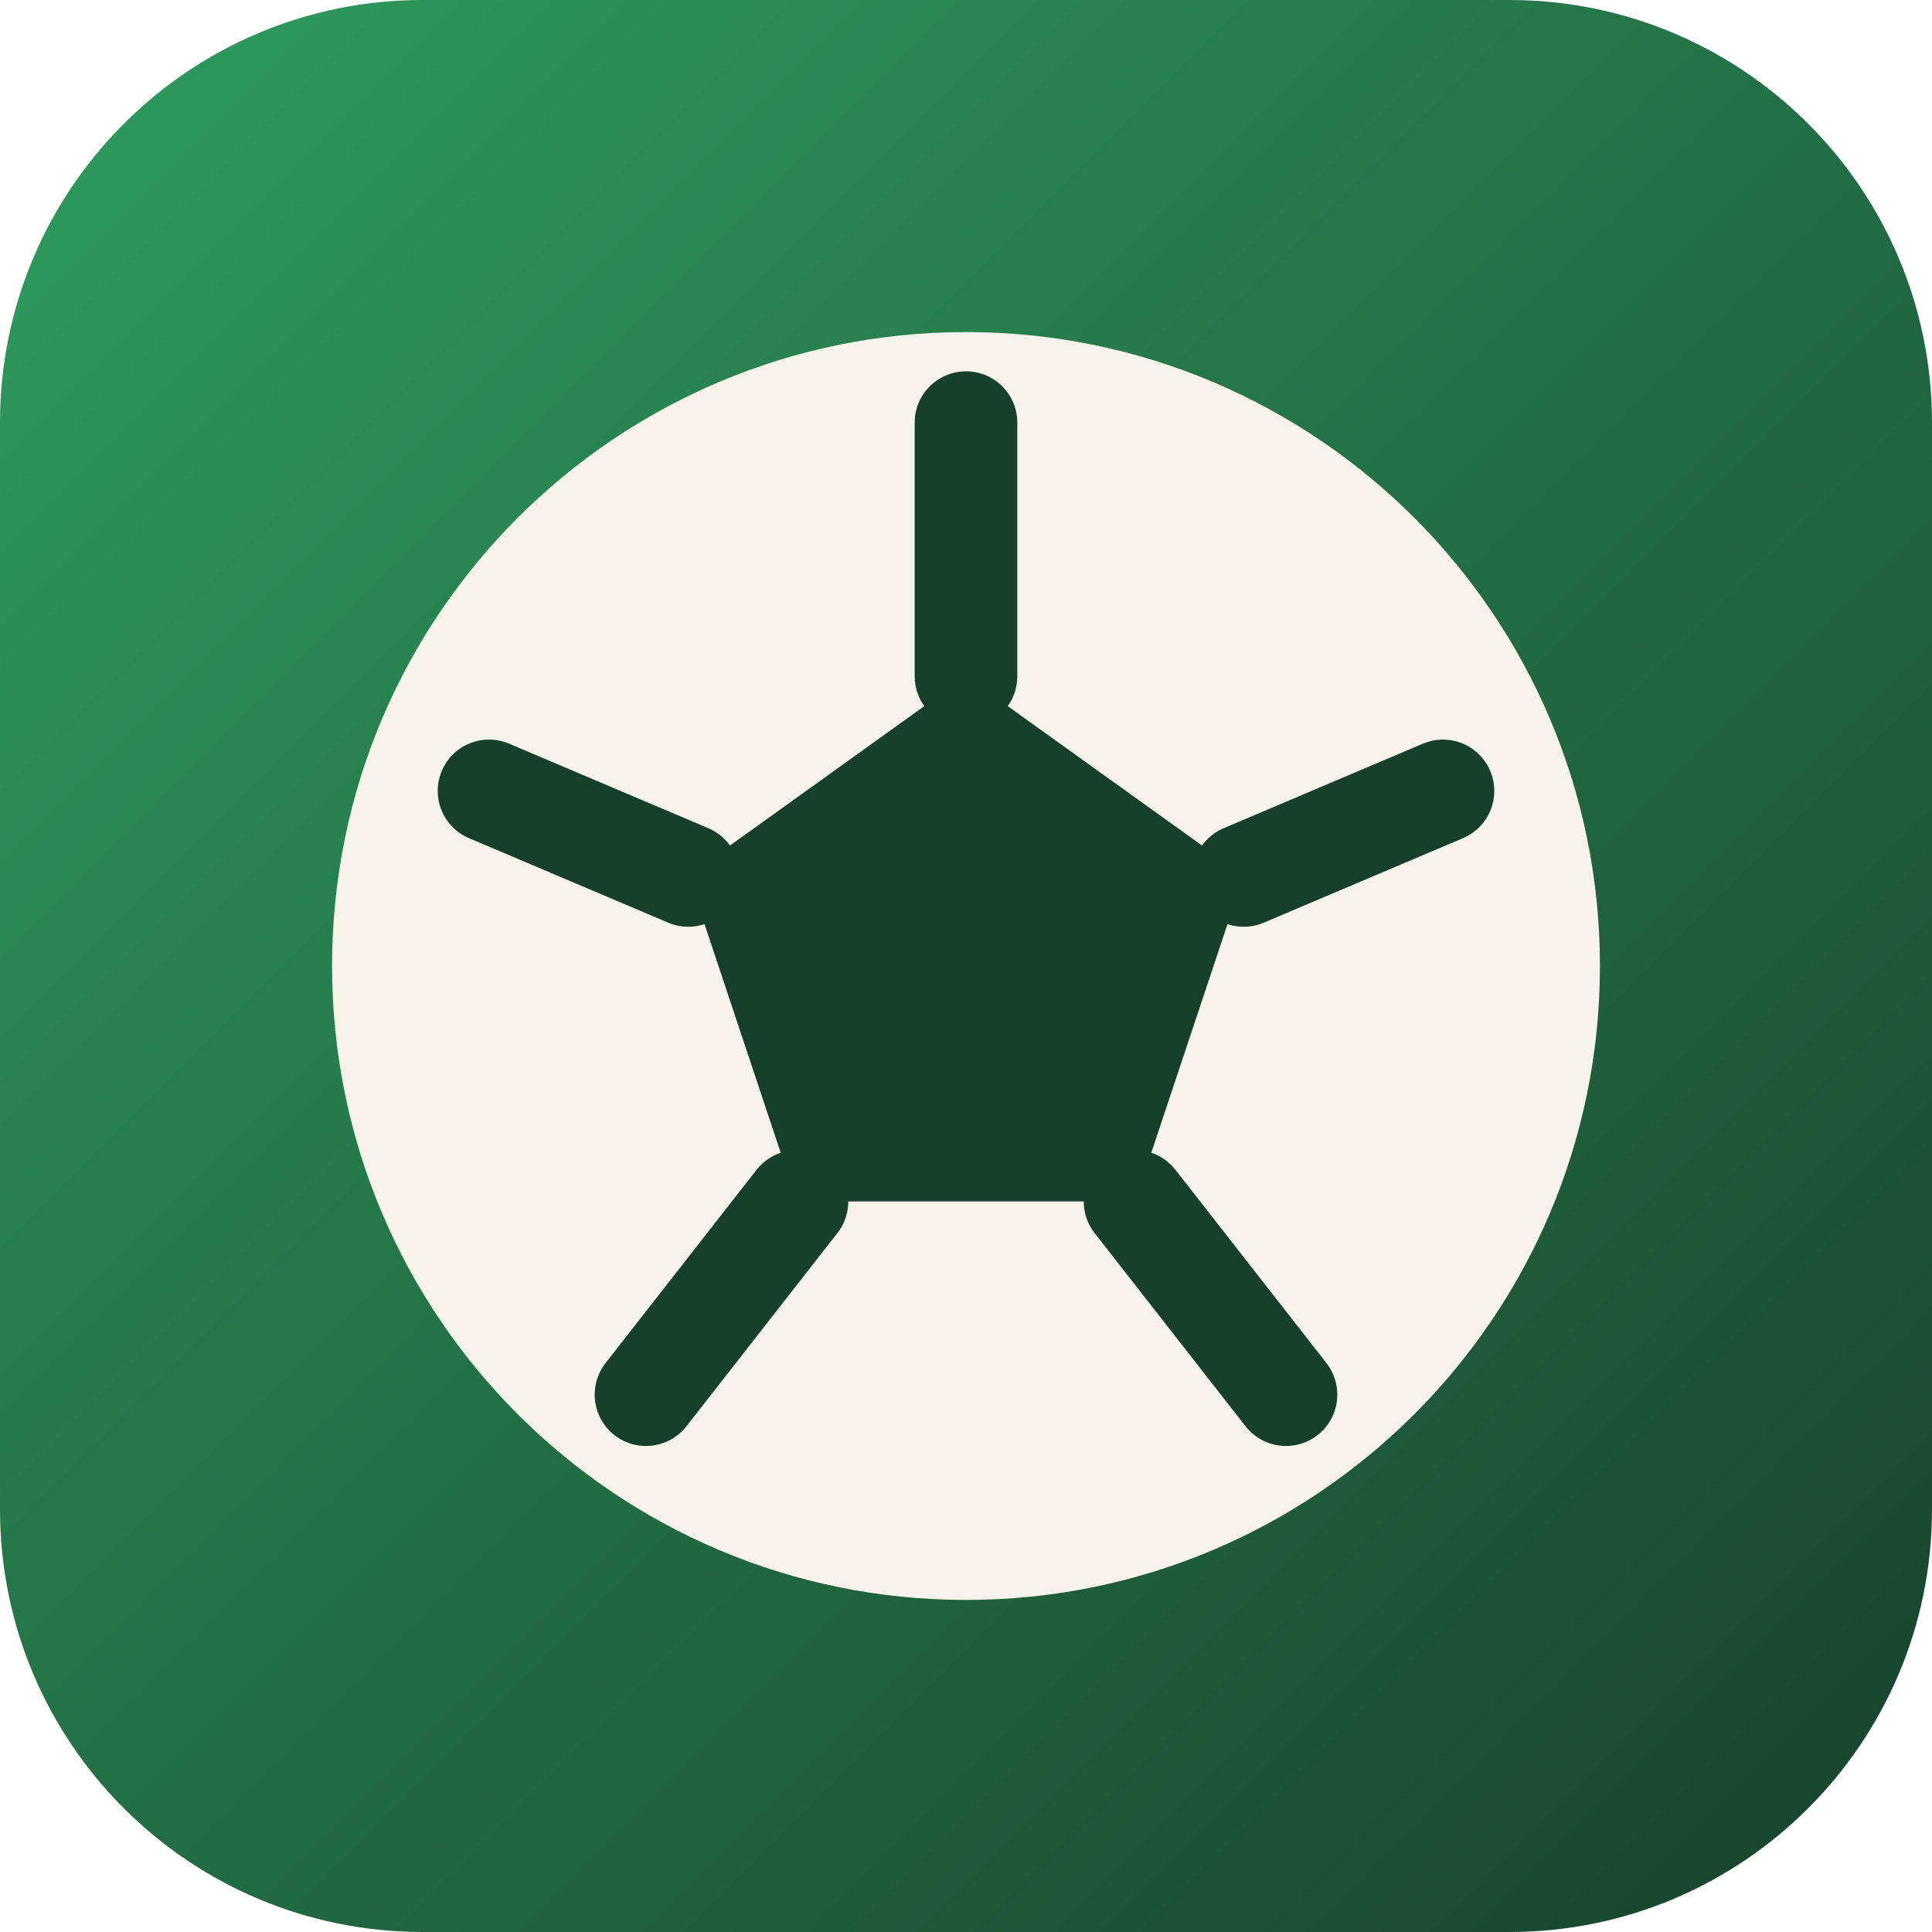
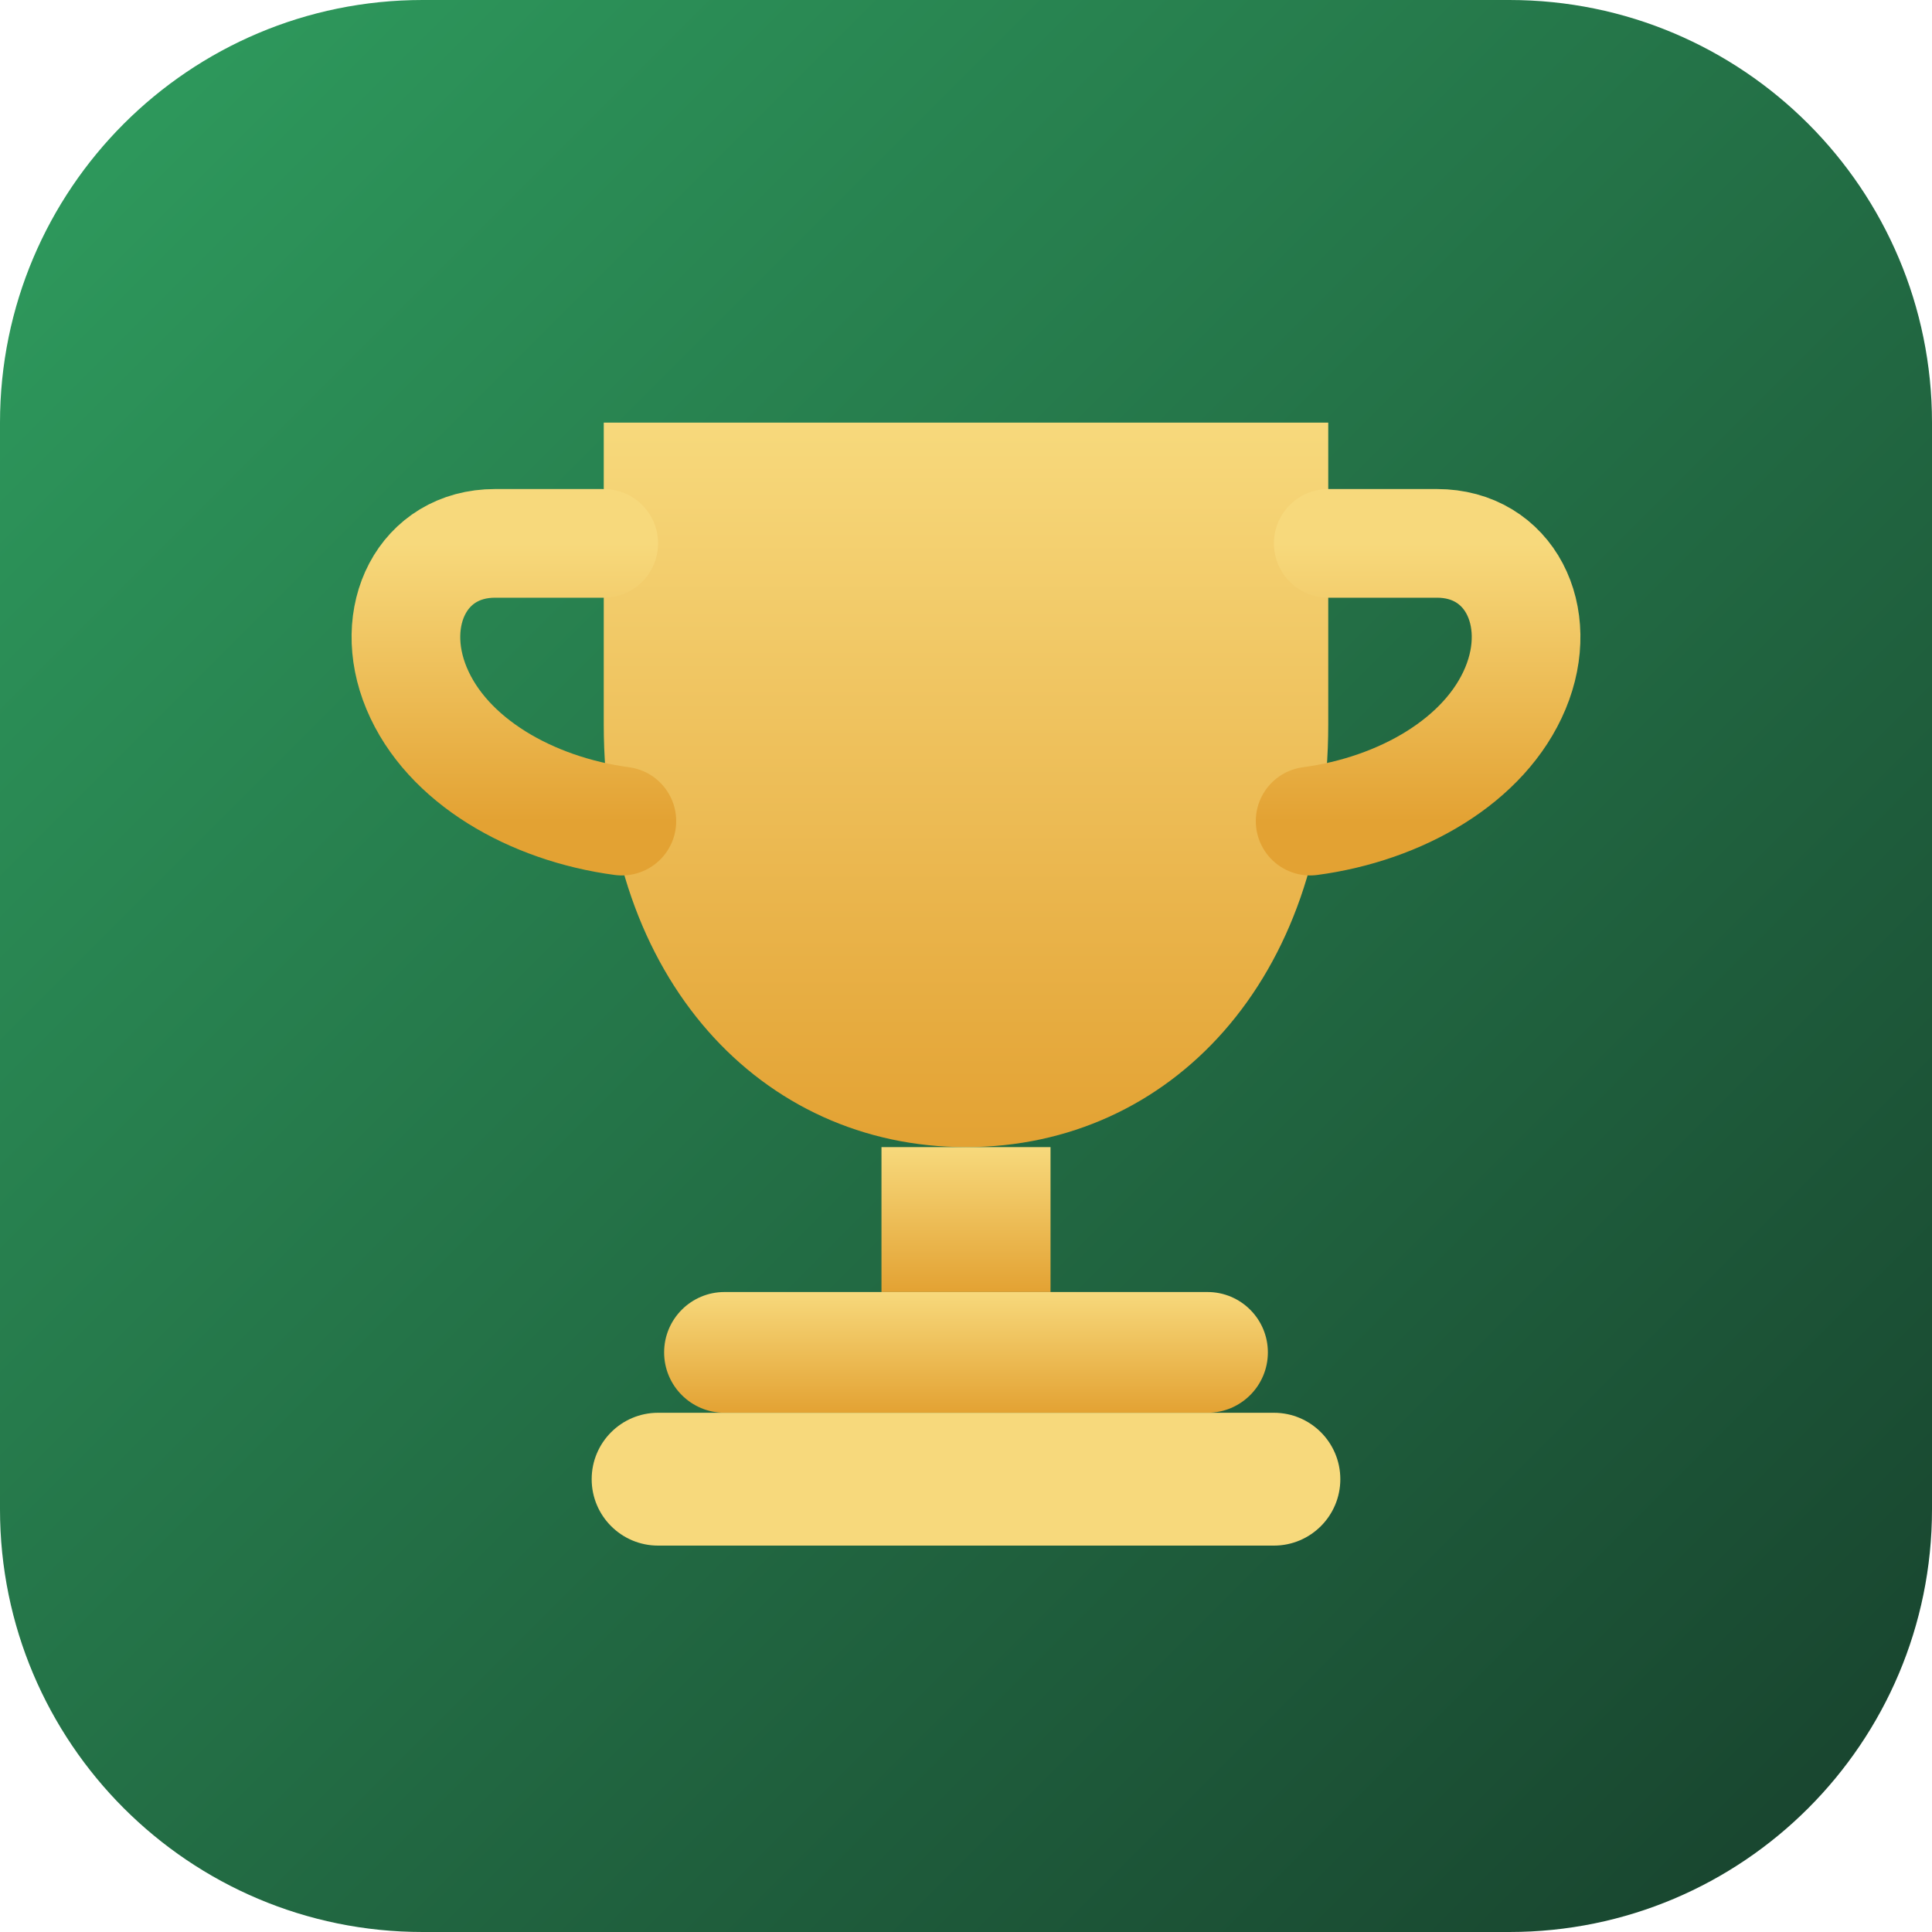
<svg xmlns="http://www.w3.org/2000/svg" viewBox="0 0 32 32">
  <defs>
    <linearGradient id="bg" x1="0" y1="0" x2="1" y2="1">
      <stop offset="0" stop-color="#2f9e5f" />
      <stop offset="1" stop-color="#17402c" />
    </linearGradient>
+     <linearGradient id="cup" x1="0" y1="0" x2="0" y2="1">
+       <stop offset="0" stop-color="#f7d97c" />
+       <stop offset="1" stop-color="#e3a233" />
+     </linearGradient>
  </defs>
  <rect width="32" height="32" rx="7" fill="url(#bg)" />
-   <circle cx="16" cy="16" r="10.5" fill="#f7f3ea" />
-   <path d="M16 11.2 20.6 14.5 18.8 19.9 13.2 19.9 11.4 14.5Z" fill="#17402c" />
-   <g stroke="#17402c" stroke-width="1.7" stroke-linecap="round" fill="none">
-     <path d="M16 11.2 16 7" />
-     <path d="M20.6 14.5 23.9 13.1" />
-     <path d="M18.8 19.9 21.3 23.1" />
-     <path d="M13.2 19.9 10.7 23.1" />
-     <path d="M11.4 14.5 8.1 13.1" />
+   <path d="M10 7 H22 V12 C22 16.2 19.4 19 16 19 C12.6 19 10 16.2 10 12 Z" fill="url(#cup)" />
+   <g stroke="url(#cup)" stroke-width="1.8" fill="none" stroke-linecap="round">
+     <path d="M10 9 H8.2 C7 9 6.4 10.2 6.9 11.4 C7.4 12.6 8.8 13.4 10.3 13.6" />
+     <path d="M22 9 H23.8 C25 9 25.6 10.2 25.1 11.4 C24.6 12.6 23.2 13.4 21.7 13.6" />
  </g>
+   <rect x="14.6" y="19" width="2.8" height="2.4" fill="url(#cup)" />
+   <rect x="11" y="21.4" width="10" height="2" rx="1" fill="url(#cup)" />
+   <rect x="9.8" y="23.4" width="12.4" height="2.2" rx="1.1" fill="#f7d97c" />
</svg>
